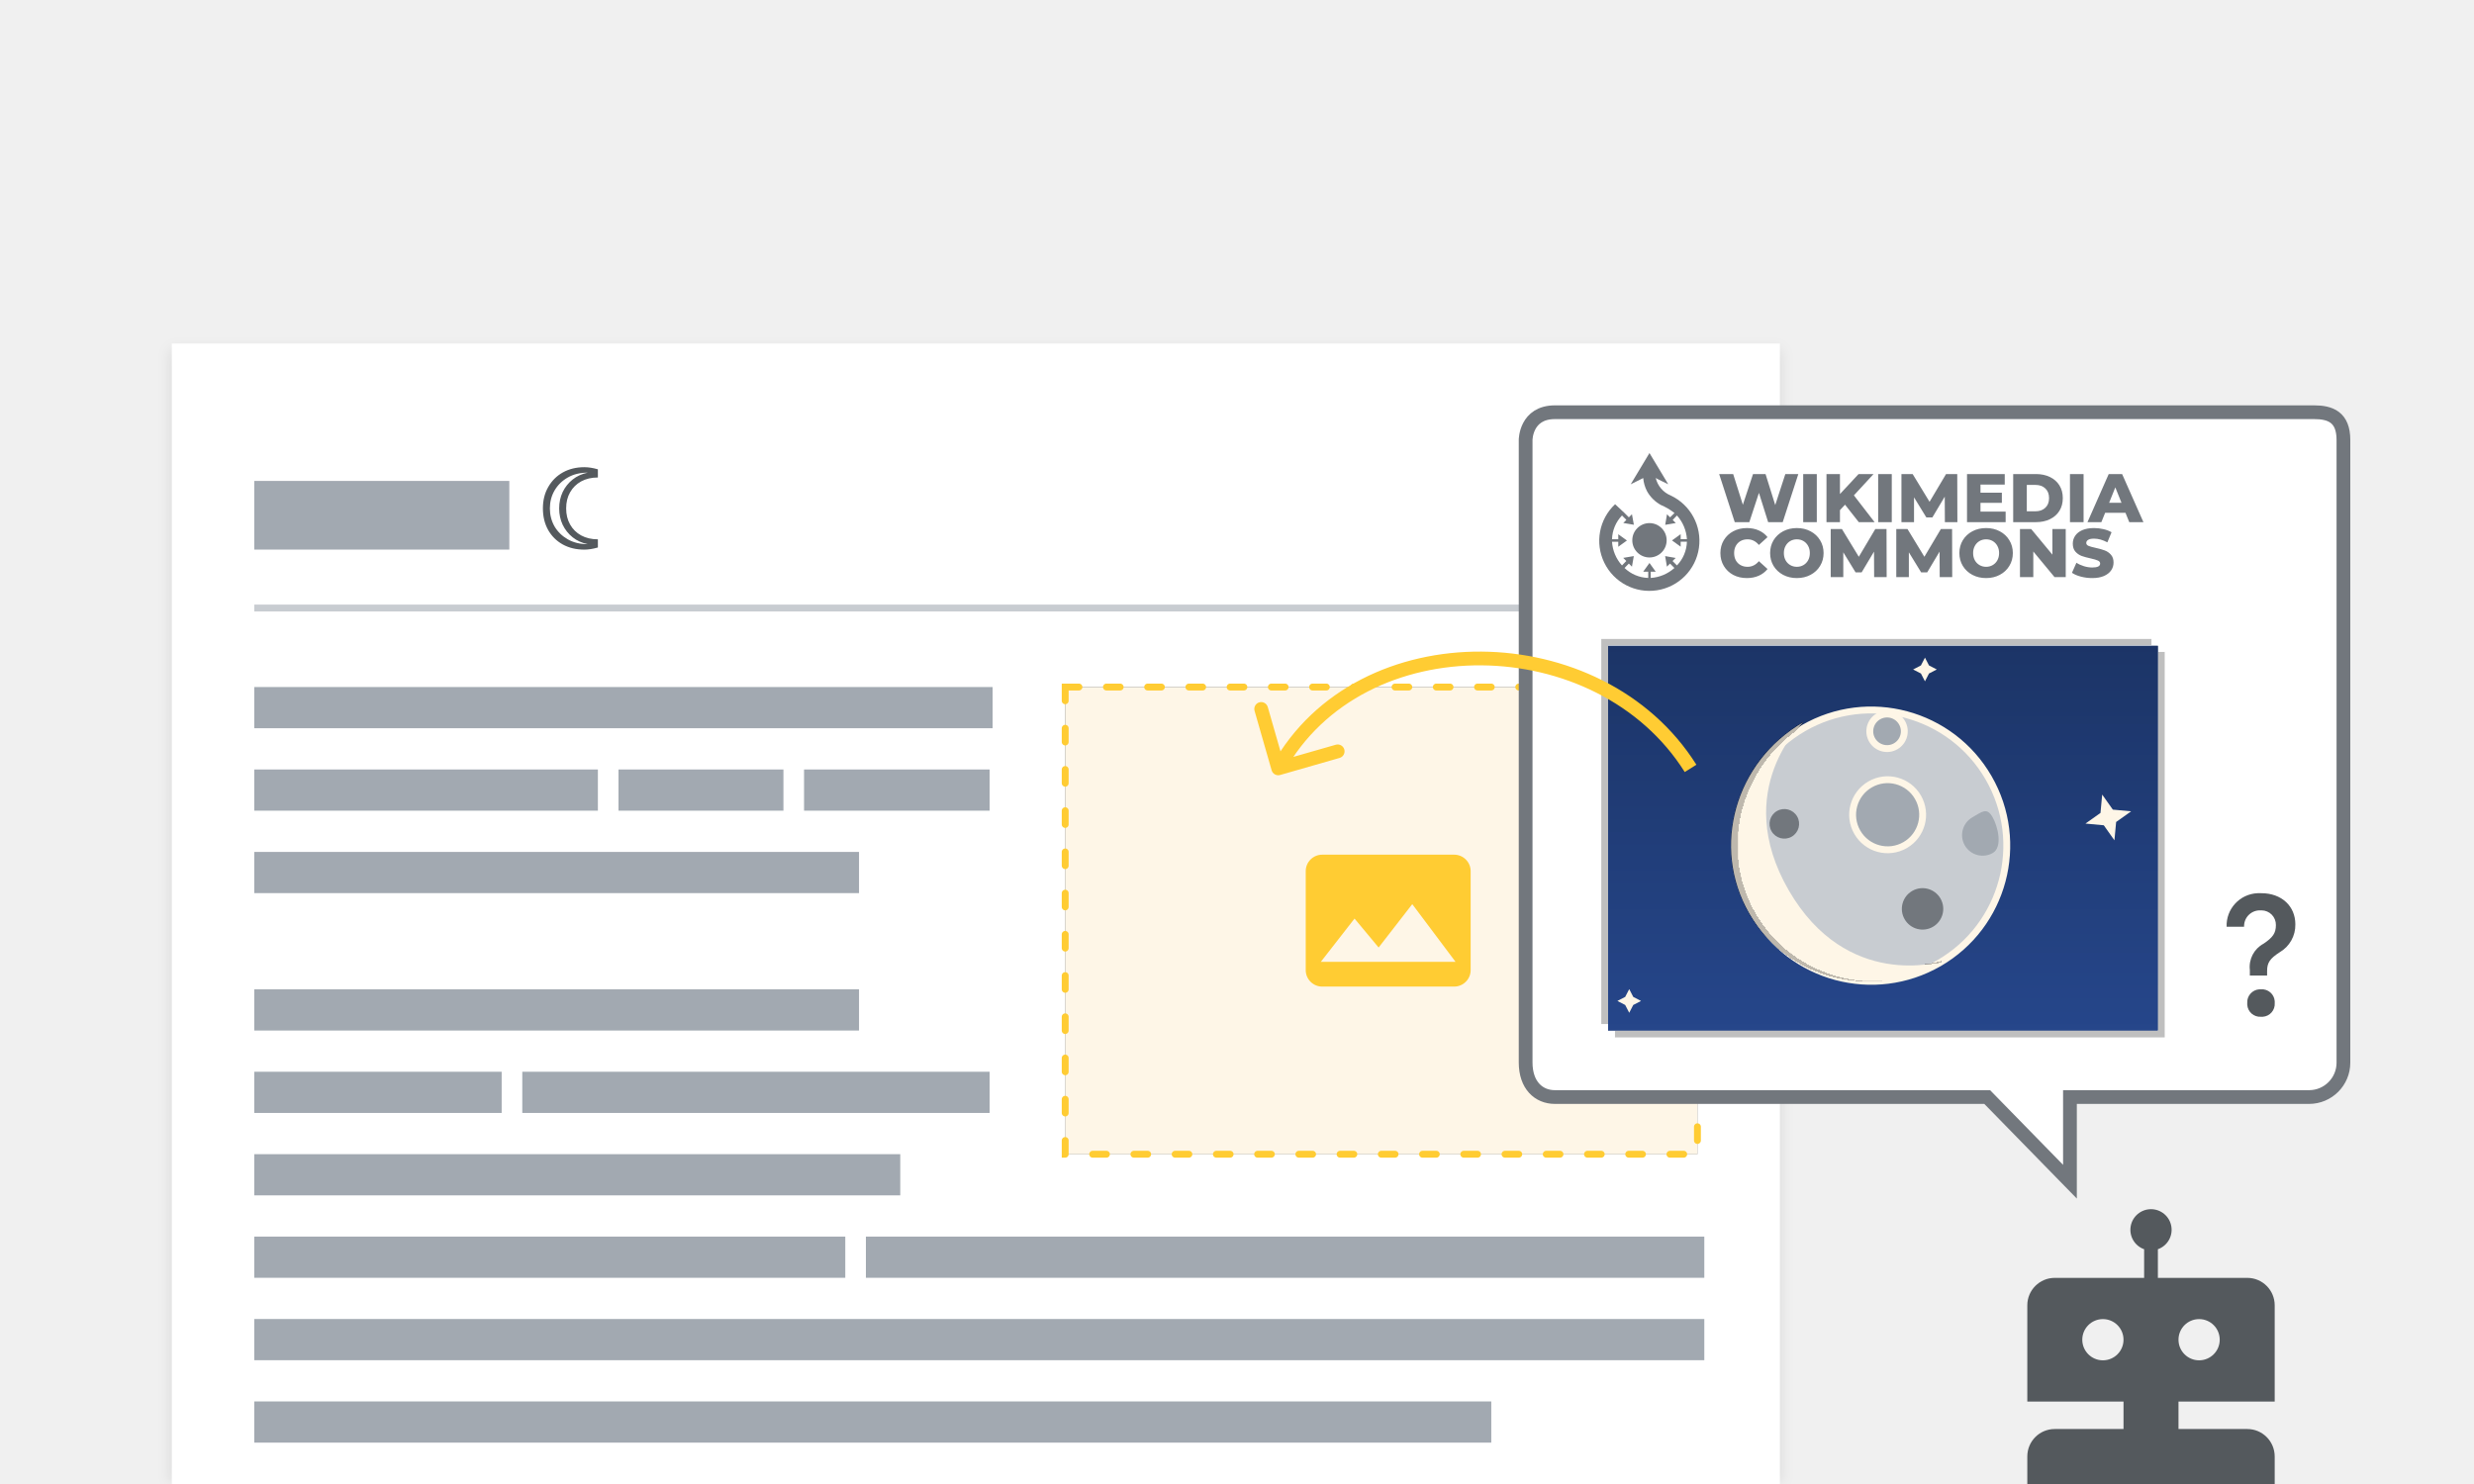
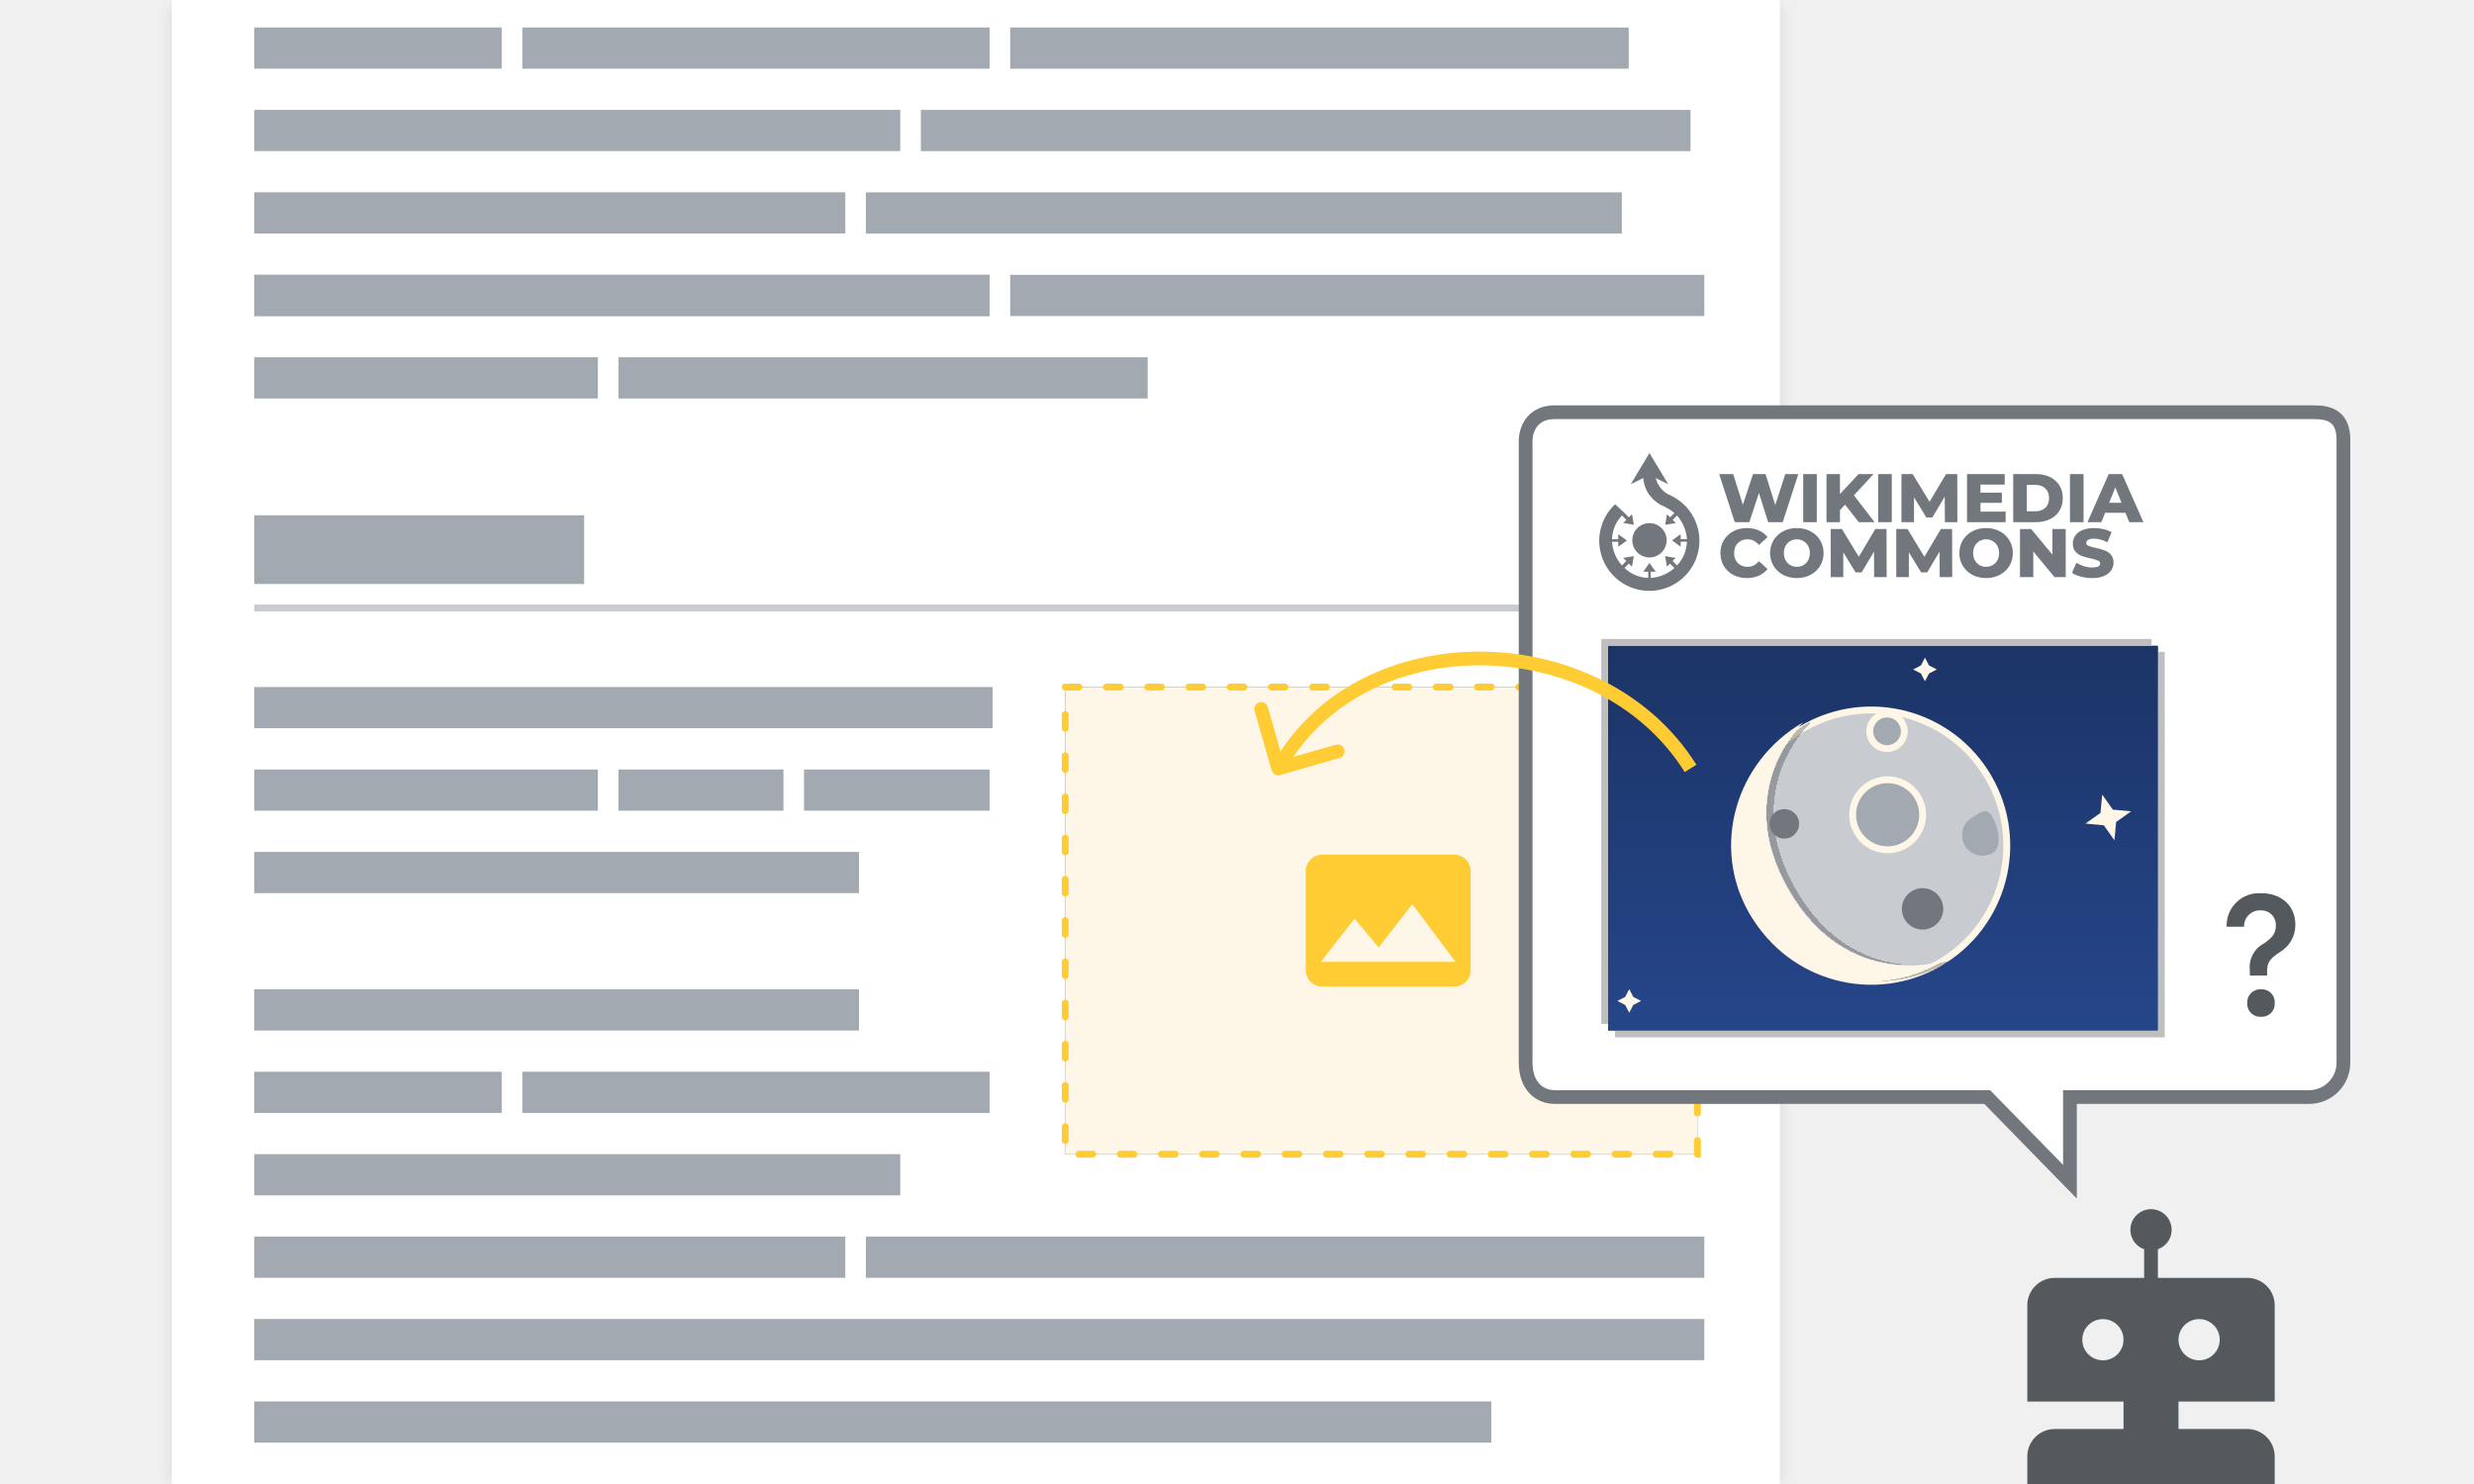
- <svg xmlns="http://www.w3.org/2000/svg" width="360" height="216" viewBox="0 0 360 216" fill="none">
-   <g clip-path="url(#clip0_4167_70950)">
-     <g filter="url(#filter0_d_4167_70950)">
-       <rect x="25" y="50" width="234" height="168" fill="white" />
+ <svg xmlns="http://www.w3.org/2000/svg" width="360" height="216" fill="none" viewBox="0 0 360 216">
+   <g clip-path="url(#a)">
+     <mask id="b" width="360" height="216" x="0" y="0" maskUnits="userSpaceOnUse" style="mask-type:luminance">
+       <path fill="#fff" d="M360 0H0v216h360V0Z" />
+     </mask>
+     <g mask="url(#b)">
+       <g filter="url(#c)">
+         <path fill="#fff" d="M259 0H25v218h234V0Z" />
+       </g>
+       <path fill="#A2A9B1" d="M131 167.993H37v5.996h94v-5.996Zm-8 11.996H37v5.996h86v-5.996Zm125 11.996H37v5.996h211v-5.996Zm-31 11.997H37v5.996h180v-5.996Zm31-23.993H126v5.996h122v-5.996Zm-104-23.993H76v5.996h68v-5.996Zm-71 0H37v5.996h36v-5.996ZM125 144H37v5.996h88V144Zm6-128.007H37v5.996h94v-5.996ZM246 16H134v6h112v-6ZM123 27.989H37v5.996h86V27.99ZM144 40H37v6h107v-6Z" />
+       <path fill="#A2A9B1" d="M144 40H37v6h107v-6Zm104 0H147v6h101v-6ZM85 75H37v10h48V75Zm2-23H37v6h50v-6Zm80 0H90v6h77v-6Zm69-24H126v6h110v-6ZM144 3.996H76v5.996h68V3.996ZM237 4h-90v6h90V4ZM73 3.996H37v5.996h36V3.996ZM125 124H37v5.996h88V124Zm19-12h-27v5.996h27V112Zm-30 0H90v5.996h24V112Zm-27 0H37v5.996h50V112Zm57.437-12H37v5.996h107.437V100Z" />
+       <path fill="#C8CCD1" d="M247 88H37v1h210v-1Z" />
+       <path fill="url(#d)" d="M247 100h-92v68h92v-68Z" />
+       <path fill="#FEF6E7" d="M247 100h-92v68h92v-68Z" />
+       <path stroke="#FC3" stroke-dasharray="2 4" stroke-linecap="round" d="M247 100h-92v68h92v-68Z" />
+       <path fill="#FC3" fill-rule="evenodd" d="M211.6 124.4h-19.2a2.4 2.4 0 0 0-2.4 2.4v14.4a2.4 2.4 0 0 0 2.4 2.4h19.2a2.4 2.4 0 0 0 2.4-2.4v-14.4a2.4 2.4 0 0 0-2.4-2.4ZM192.196 140l4.908-6.3 3.504 4.212 4.896-6.312 6.3 8.4h-19.608Z" clip-rule="evenodd" />
+       <path fill="#fff" stroke="#72777D" stroke-width="2" d="M222 154.638v-90.6S222 60 226.261 60h110.478c2.353 0 4.261.703 4.261 4.038v90.639a5 5 0 0 1-5 5h-34.794V172l-12.042-12.323h-62.903c-2.353 0-4.261-1.704-4.261-5.039Z" />
+       <path fill="#54595D" fill-rule="evenodd" d="M327.003 145.994a1.89 1.89 0 0 1 1.77-1.998h.23a1.868 1.868 0 0 1 2 1.728c.01.09.01.18 0 .27a1.868 1.868 0 0 1-1.73 1.998c-.089.01-.18.01-.27 0a1.88 1.88 0 0 1-2-1.748 1.045 1.045 0 0 1 0-.25Zm2.061-15.986c2.94 0 4.94 1.888 4.94 4.526a4.585 4.585 0 0 1-2.29 4.076c-1.42.92-1.82 1.529-1.82 2.708v.68h-2.51v-.81a3.835 3.835 0 0 1 2-3.837c1.34-.899 1.79-1.528 1.79-2.707a2.1 2.1 0 0 0-2.08-2.139h-.17a2.298 2.298 0 0 0-2.38 2.219v.169h-2.54a4.706 4.706 0 0 1 4.51-4.885c.183-.011.366-.011.55 0ZM312 185.998h-13.01a3.994 3.994 0 0 0-3.99 3.994v14.006h14v4h-10.01a3.985 3.985 0 0 0-3.99 4v4h36v-4c0-2.21-1.786-4-3.99-4H317v-4h14v-14.006a3.992 3.992 0 0 0-3.99-3.994H314v-4.17a2.999 2.999 0 0 0-1-5.828 3 3 0 0 0-1 5.828v4.17Zm8 12a3 3 0 1 1 0-6 3 3 0 0 1 0 6Zm-14 0a3 3 0 1 1 0-6 3 3 0 0 1 0 6Z" clip-rule="evenodd" />
+       <g filter="url(#e)">
+         <path fill="url(#f)" d="M234 94h80v56h-80V94Z" />
+         <path fill="#2A4B8D" d="M234 94h80v56h-80V94Z" style="mix-blend-mode:overlay" />
+         <path fill="#FEF6E7" d="m310.113 118.09-2.187 1.55-.248 2.67-1.548-2.188-2.668-.248 2.187-1.551.247-2.67 1.549 2.189 2.668.248Zm-30.006-22.37.587 1.135 1.134.588-1.134.587-.587 1.136-.587-1.136-1.134-.587 1.134-.588.587-1.136Zm-43.033 48.246.587 1.136 1.134.587-1.134.587-.587 1.136-.587-1.136-1.134-.587 1.134-.587.587-1.136Z" />
+         <path fill="#C8CCD1" stroke="#FEF6E7" d="M289.368 113.215c5.448 9.445 2.215 21.521-7.219 26.974-9.435 5.452-21.499 2.217-26.946-7.228-5.447-9.445-2.215-21.521 7.22-26.973 9.434-5.453 21.498-2.217 26.945 7.227Z" />
+         <g filter="url(#g)">
+           <path fill="#FEF6E7" d="M260.274 129.563c8.451 14.654 22.165 10.391 22.165 10.391-9.875 5.707-22.373 2.543-27.916-7.067-5.542-9.61-2.031-22.027 7.844-27.734 0 0-10.544 9.757-2.093 24.41Z" />
+         </g>
+         <path fill="#72777D" d="M281.263 134.9a3.018 3.018 0 0 0 1.103-4.119 3.012 3.012 0 0 0-4.115-1.104 3.017 3.017 0 0 0-1.103 4.119 3.01 3.01 0 0 0 4.115 1.104Z" />
+         <path fill="#A2A9B1" d="M289.933 118.914c.824 1.43 1.482 4.407.053 5.232a2.984 2.984 0 0 1-4.079-1.094 2.992 2.992 0 0 1 1.093-4.084c1.428-.825 2.108-1.484 2.933-.054Z" />
+         <path fill="#72777D" d="M260.721 121.778a2.156 2.156 0 0 0 .788-2.943 2.151 2.151 0 1 0-3.727 2.154 2.151 2.151 0 0 0 2.939.789Z" />
+         <path fill="#A2A9B1" stroke="#FEF6E7" d="M279.088 116.039a5.102 5.102 0 0 1-1.865 6.966 5.091 5.091 0 0 1-6.959-1.867 5.102 5.102 0 0 1 1.865-6.966 5.091 5.091 0 0 1 6.959 1.867Zm-2.321-10.853a2.516 2.516 0 0 1-.919 3.435 2.51 2.51 0 0 1-3.432-.92 2.517 2.517 0 0 1 .919-3.436 2.51 2.51 0 0 1 3.432.921Z" />
+       </g>
+       <path fill="#FC3" d="M185.039 112.117a1 1 0 0 0 1.237.685l8.651-2.482a.999.999 0 1 0-.552-1.922l-7.69 2.206-2.206-7.69a.999.999 0 1 0-1.922.552l2.482 8.651Zm1.836.209c5.784-10.439 17.098-15.563 28.668-15.484 11.574.079 23.224 5.366 29.61 15.531l1.694-1.064c-6.814-10.845-19.164-16.385-31.29-16.467-12.13-.083-24.216 5.297-30.432 16.514l1.75.97Z" />
+       <path fill="#72777D" fill-rule="evenodd" d="M240.93 69.57a3.677 3.677 0 0 0 2.18 2.55 7.29 7.29 0 1 1-8.09 1.27l1.36 1.27.64.64.45-.45.28 1.53-1.54-.26.45-.45-.64-.64a5.212 5.212 0 0 0-1.45 3.46h.91v-.73l1.26.91-1.26.91v-.73h-.91a5.684 5.684 0 0 0 1.45 3.45l.63-.65-.45-.45 1.54-.26-.27 1.54-.45-.45-.63.64a5.21 5.21 0 0 0 3.45 1.45v-.91h-.73l.91-1.27.91 1.27h-.73v.91a5.692 5.692 0 0 0 3.45-1.45l-.64-.64-.45.45-.26-1.54 1.53.27-.45.45.64.64a5.211 5.211 0 0 0 1.45-3.46h-.91v.73l-1.26-.91 1.26-.91v.73h.91a5.696 5.696 0 0 0-1.45-3.45l-.62.65.45.45-1.54.26.26-1.54.45.45.64-.63a8.875 8.875 0 0 0-2-1.18 5.128 5.128 0 0 1-2-2 5.09 5.09 0 0 1-.55-1.91l-1.82.91 2.73-4.55 2.73 4.54s-1.73-.82-1.82-.91Zm-.91 11.57a2.5 2.5 0 1 0 0-5 2.5 2.5 0 0 0 0 5Z" clip-rule="evenodd" />
+       <path fill="#72777D" d="m261.68 69-2.27 7h-2.12l-1.34-4.26-1.4 4.26h-2.12l-2.27-7h2.04l1.41 4.47 1.48-4.47h1.82l1.41 4.51 1.47-4.51h1.89Zm.709 0h1.98v7h-1.98v-7Zm6.089 4.46-.74.79V76h-1.96v-7h1.96v2.91l2.71-2.91h2.18l-2.86 3.1 3.01 3.9h-2.3l-2-2.54Zm4.82-4.46h1.98v7h-1.98v-7Zm9.708 7-.02-3.71-1.8 3.02h-.88l-1.79-2.92V76h-1.83v-7h1.63l2.46 4.04 2.4-4.04h1.63l.02 7h-1.82Zm8.841-1.53V76h-5.62v-7h5.49v1.53h-3.53v1.18h3.11v1.48h-3.11v1.28h3.66Zm1.099-5.47h3.31c.767 0 1.447.143 2.04.43a3.243 3.243 0 0 1 1.38 1.22c.327.527.49 1.143.49 1.85 0 .707-.163 1.323-.49 1.85a3.243 3.243 0 0 1-1.38 1.22c-.593.287-1.273.43-2.04.43h-3.31v-7Zm3.23 5.42c.6 0 1.08-.17 1.44-.51.367-.34.55-.81.55-1.41 0-.6-.183-1.07-.55-1.41-.36-.34-.84-.51-1.44-.51h-1.25v3.84h1.25Zm5.032-5.42h1.98v7h-1.98v-7Zm8.078 5.64h-2.96l-.55 1.36h-2.02l3.09-7h1.95l3.1 7h-2.06l-.55-1.36Zm-.58-1.46-.9-2.24-.9 2.24h1.8ZM254.19 84.14c-.733 0-1.393-.153-1.98-.46a3.52 3.52 0 0 1-1.37-1.3c-.333-.553-.5-1.18-.5-1.88s.167-1.327.5-1.88c.333-.553.79-.983 1.37-1.29.587-.313 1.247-.47 1.98-.47.64 0 1.217.113 1.73.34.513.227.94.553 1.28.98l-1.26 1.14c-.453-.547-1.003-.82-1.65-.82-.38 0-.72.083-1.02.25a1.774 1.774 0 0 0-.69.71c-.16.3-.24.647-.24 1.04s.08.743.24 1.05c.167.3.397.533.69.7.3.167.64.25 1.02.25.647 0 1.197-.273 1.65-.82l1.26 1.14c-.34.427-.767.753-1.28.98-.513.227-1.09.34-1.73.34Zm7.276 0c-.74 0-1.406-.157-2-.47a3.581 3.581 0 0 1-1.39-1.3 3.556 3.556 0 0 1-.5-1.87c0-.693.167-1.317.5-1.87.34-.553.804-.987 1.39-1.3.594-.313 1.26-.47 2-.47s1.404.157 1.99.47a3.48 3.48 0 0 1 1.39 1.3 3.5 3.5 0 0 1 .51 1.87 3.5 3.5 0 0 1-.51 1.87 3.48 3.48 0 0 1-1.39 1.3c-.586.313-1.25.47-1.99.47Zm0-1.64c.354 0 .674-.083.96-.25a1.8 1.8 0 0 0 .68-.7 2.16 2.16 0 0 0 .25-1.05c0-.393-.083-.74-.25-1.04a1.783 1.783 0 0 0-.68-.71 1.871 1.871 0 0 0-.96-.25c-.353 0-.673.083-.96.25a1.797 1.797 0 0 0-.68.71c-.166.3-.25.647-.25 1.04s.084.743.25 1.05c.167.3.394.533.68.7.287.167.607.25.96.25Zm11.247 1.5-.02-3.71-1.8 3.02h-.88l-1.79-2.92V84h-1.83v-7h1.63l2.46 4.04 2.4-4.04h1.63l.02 7h-1.82Zm9.541 0-.02-3.71-1.8 3.02h-.88l-1.79-2.92V84h-1.83v-7h1.63l2.46 4.04 2.4-4.04h1.63l.02 7h-1.82Zm6.751.14c-.74 0-1.406-.157-2-.47a3.581 3.581 0 0 1-1.39-1.3 3.556 3.556 0 0 1-.5-1.87c0-.693.167-1.317.5-1.87.34-.553.804-.987 1.39-1.3.594-.313 1.26-.47 2-.47s1.404.157 1.99.47a3.48 3.48 0 0 1 1.39 1.3 3.5 3.5 0 0 1 .51 1.87 3.5 3.5 0 0 1-.51 1.87 3.48 3.48 0 0 1-1.39 1.3c-.586.313-1.25.47-1.99.47Zm0-1.64c.354 0 .674-.083.96-.25a1.8 1.8 0 0 0 .68-.7 2.16 2.16 0 0 0 .25-1.05c0-.393-.083-.74-.25-1.04a1.783 1.783 0 0 0-.68-.71 1.871 1.871 0 0 0-.96-.25c-.353 0-.673.083-.96.25a1.797 1.797 0 0 0-.68.71c-.166.3-.25.647-.25 1.04s.084.743.25 1.05c.167.3.394.533.68.7.287.167.607.25.96.25Zm11.587-5.5v7h-1.63l-3.09-3.73V84h-1.94v-7h1.63l3.09 3.73V77h1.94Zm3.857 7.14c-.567 0-1.117-.07-1.65-.21-.533-.14-.967-.327-1.3-.56l.65-1.46c.313.207.677.373 1.09.5.413.127.82.19 1.22.19.76 0 1.14-.19 1.14-.57 0-.2-.11-.347-.33-.44-.213-.1-.56-.203-1.04-.31a10.553 10.553 0 0 1-1.32-.36 2.265 2.265 0 0 1-.91-.63c-.253-.287-.38-.673-.38-1.16 0-.427.117-.81.35-1.15.233-.347.58-.62 1.04-.82.467-.2 1.037-.3 1.71-.3.46 0 .913.053 1.36.16.447.1.84.25 1.18.45l-.61 1.47c-.667-.36-1.313-.54-1.94-.54-.393 0-.68.06-.86.18-.18.113-.27.263-.27.45s.107.327.32.42c.213.093.557.19 1.03.29a8.95 8.95 0 0 1 1.32.37c.353.127.657.333.91.62.26.28.39.663.39 1.15 0 .42-.117.8-.35 1.14-.233.34-.583.613-1.05.82-.467.2-1.033.3-1.7.3Z" />
    </g>
-     <rect x="37" y="167.993" width="94" height="5.996" fill="#A2A9B1" />
-     <rect x="37" y="179.989" width="86" height="5.996" fill="#A2A9B1" />
-     <rect x="37" y="191.985" width="211" height="5.996" fill="#A2A9B1" />
-     <rect x="37" y="203.982" width="180" height="5.996" fill="#A2A9B1" />
-     <rect x="126" y="179.989" width="122" height="5.996" fill="#A2A9B1" />
-     <rect x="76" y="155.996" width="68" height="5.996" fill="#A2A9B1" />
-     <rect x="37" y="155.996" width="36" height="5.996" fill="#A2A9B1" />
-     <rect x="37" y="144" width="88" height="5.996" fill="#A2A9B1" />
-     <rect x="37" y="124" width="88" height="5.996" fill="#A2A9B1" />
-     <rect x="117" y="112" width="27" height="5.996" fill="#A2A9B1" />
-     <rect x="90" y="112" width="24" height="5.996" fill="#A2A9B1" />
-     <rect x="37" y="112" width="50" height="5.996" fill="#A2A9B1" />
-     <rect x="37" y="100" width="107.437" height="5.996" fill="#A2A9B1" />
-     <rect x="37" y="88" width="210" height="1" fill="#C8CCD1" />
-     <path d="M85.021 80C83.837 80 82.789 79.747 81.875 79.241C80.973 78.736 80.269 78.034 79.761 77.138C79.254 76.23 79 75.184 79 74C79 72.816 79.259 71.776 79.778 70.879C80.297 69.971 81.007 69.264 81.909 68.759C82.822 68.253 83.86 68 85.021 68C85.63 68 86.29 68.103 87 68.31V69.5C86.075 69.5 85.264 69.69 84.564 70.069C83.877 70.448 83.341 70.977 82.958 71.655C82.574 72.322 82.383 73.103 82.383 74C82.383 74.885 82.574 75.667 82.958 76.345C83.341 77.023 83.877 77.552 84.564 77.931C85.264 78.31 86.075 78.5 87 78.5V79.69C86.278 79.897 85.619 80 85.021 80ZM85.528 79.207C84.683 79.034 83.95 78.701 83.33 78.207C82.71 77.713 82.225 77.103 81.875 76.379C81.537 75.655 81.368 74.862 81.368 74C81.368 73.138 81.537 72.345 81.875 71.621C82.225 70.897 82.71 70.287 83.33 69.793C83.95 69.299 84.683 68.966 85.528 68.793C84.412 68.793 83.443 69.029 82.62 69.5C81.796 69.971 81.154 70.603 80.691 71.397C80.24 72.178 80.015 73.046 80.015 74C80.015 74.954 80.24 75.828 80.691 76.621C81.154 77.402 81.796 78.029 82.62 78.5C83.443 78.971 84.412 79.207 85.528 79.207Z" fill="#54595D" />
-     <rect x="37" y="70" width="37.114" height="9.994" fill="#A2A9B1" />
-     <rect x="155" y="100" width="92" height="68" fill="url(#paint0_linear_4167_70950)" />
-     <rect x="155" y="100" width="92" height="68" fill="#FEF6E7" />
-     <rect x="155" y="100" width="92" height="68" stroke="#FFCC33" stroke-linecap="round" stroke-dasharray="2 4" />
-     <path fill-rule="evenodd" clip-rule="evenodd" d="M211.6 124.4H192.4C191.075 124.4 190 125.474 190 126.8V141.2C190 142.525 191.075 143.6 192.4 143.6H211.6C212.925 143.6 214 142.525 214 141.2V126.8C214 125.474 212.925 124.4 211.6 124.4ZM192.196 140L197.104 133.7L200.608 137.912L205.504 131.6L211.804 140H192.196Z" fill="#FFCC33" />
-     <path d="M222 154.638L222 64.038C222 64.038 222 60 226.261 60L336.739 60C339.092 60 341 60.703 341 64.038L341 154.677C341 157.438 338.761 159.677 336 159.677L301.206 159.677L301.206 172L289.164 159.677L226.261 159.677C223.908 159.677 222 157.973 222 154.638Z" fill="white" stroke="#72777D" stroke-width="2" />
-     <path fill-rule="evenodd" clip-rule="evenodd" d="M327.003 145.994C326.941 144.954 327.733 144.06 328.773 143.996L329.003 143.996C330.033 143.921 330.929 144.695 331.003 145.724C331.013 145.814 331.013 145.904 331.003 145.994C331.078 147.023 330.303 147.918 329.273 147.992C329.184 148.002 329.093 148.002 329.003 147.992C327.968 148.061 327.073 147.278 327.003 146.244C326.993 146.161 326.993 146.077 327.003 145.994ZM329.064 130.008C332.004 130.008 334.004 131.896 334.004 134.534C334.043 136.209 333.165 137.771 331.714 138.61C330.294 139.53 329.894 140.139 329.894 141.318L329.894 141.998L327.384 141.998L327.384 141.188C327.196 139.62 327.99 138.097 329.384 137.351C330.724 136.452 331.174 135.823 331.174 134.644C331.184 134.084 330.971 133.543 330.58 133.141C330.189 132.74 329.654 132.511 329.094 132.505L328.924 132.505C328.314 132.484 327.72 132.706 327.273 133.122C326.827 133.538 326.565 134.114 326.544 134.724L326.544 134.893L324.004 134.893C323.902 132.301 325.919 130.116 328.514 130.008C328.697 129.997 328.88 129.997 329.064 130.008Z" fill="#54595D" />
-     <path fill-rule="evenodd" clip-rule="evenodd" d="M312 185.998L298.99 185.998C296.786 185.998 295 187.79 295 189.992L295 203.998L309 203.998L309 207.998L298.99 207.998C296.786 207.998 295 209.774 295 211.998L295 215.998L331 215.998L331 211.998C331 209.788 329.214 207.998 327.01 207.998L317 207.998L317 203.998L331 203.998L331 189.992C331 187.786 329.214 185.998 327.01 185.998L314 185.998L314 181.828C315.378 181.341 316.204 179.933 315.957 178.493C315.71 177.053 314.461 176 313 176C311.539 176 310.29 177.053 310.043 178.493C309.796 179.933 310.622 181.341 312 181.828L312 185.998ZM320 197.998C318.343 197.998 317 196.655 317 194.998C317 193.342 318.343 191.998 320 191.998C321.657 191.998 323 193.342 323 194.998C323 196.655 321.657 197.998 320 197.998ZM306 197.998C304.343 197.998 303 196.655 303 194.998C303 193.342 304.343 191.998 306 191.998C307.657 191.998 309 193.342 309 194.998C309 196.655 307.657 197.998 306 197.998Z" fill="#54595D" />
-     <g filter="url(#filter1_dd_4167_70950)">
-       <path d="M234 94L314 94V150L234 150V94Z" fill="url(#paint1_linear_4167_70950)" />
-       <path d="M234 94L314 94V150L234 150V94Z" fill="#2A4B8D" style="mix-blend-mode:overlay" />
-       <path d="M310.113 118.09L307.926 119.64L307.678 122.31L306.13 120.122L303.462 119.874L305.649 118.323L305.896 115.653L307.445 117.842L310.113 118.09Z" fill="#FEF6E7" />
-       <path d="M280.107 95.719L280.694 96.855L281.828 97.443L280.694 98.03L280.107 99.166L279.52 98.03L278.386 97.443L279.52 96.855L280.107 95.719Z" fill="#FEF6E7" />
-       <path d="M237.074 143.966L237.661 145.102L238.795 145.689L237.661 146.276L237.074 147.412L236.487 146.276L235.353 145.689L236.487 145.102L237.074 143.966Z" fill="#FEF6E7" />
-       <path d="M289.368 113.215C294.816 122.66 291.583 134.736 282.149 140.189C272.714 145.641 260.65 142.406 255.203 132.961C249.756 123.516 252.988 111.44 262.423 105.988C271.857 100.535 283.921 103.771 289.368 113.215Z" fill="#C8CCD1" stroke="#FEF6E7" />
-       <g filter="url(#filter2_i_4167_70950)">
-         <path d="M260.274 129.563C268.725 144.217 282.439 139.954 282.439 139.954C272.564 145.661 260.066 142.497 254.523 132.887C248.981 123.277 252.492 110.86 262.367 105.153C262.367 105.153 251.823 114.91 260.274 129.563Z" fill="#FEF6E7" />
-       </g>
-       <ellipse cx="3.013" cy="3.015" rx="3.013" ry="3.015" transform="matrix(0.865803 -0.500384 0.499616 0.866247 275.642 131.185)" fill="#72777D" />
-       <path d="M289.933 118.914C290.757 120.344 291.415 123.321 289.986 124.146C288.558 124.972 286.732 124.482 285.907 123.052C285.082 121.622 285.572 119.794 287 118.968C288.428 118.143 289.108 117.484 289.933 118.914Z" fill="#A2A9B1" />
-       <ellipse cx="2.152" cy="2.153" rx="2.152" ry="2.153" transform="matrix(0.865803 -0.500384 0.499616 0.866247 256.706 119.124)" fill="#72777D" />
-       <path d="M279.088 116.039C280.495 118.478 279.66 121.597 277.223 123.005C274.787 124.413 271.671 123.578 270.264 121.138C268.857 118.699 269.692 115.58 272.129 114.172C274.565 112.764 277.681 113.599 279.088 116.039Z" fill="#A2A9B1" stroke="#FEF6E7" />
-       <path d="M276.767 105.186C277.461 106.389 277.049 107.927 275.848 108.621C274.646 109.316 273.11 108.904 272.416 107.701C271.722 106.497 272.134 104.959 273.335 104.265C274.537 103.57 276.073 103.982 276.767 105.186Z" fill="#A2A9B1" stroke="#FEF6E7" />
-     </g>
-     <path d="M185.039 112.117C185.191 112.647 185.745 112.954 186.276 112.802L194.927 110.32C195.458 110.168 195.765 109.614 195.612 109.083C195.46 108.552 194.906 108.245 194.375 108.398L186.685 110.604L184.479 102.914C184.327 102.383 183.773 102.076 183.242 102.229C182.711 102.381 182.405 102.935 182.557 103.466L185.039 112.117ZM186.875 112.326C192.659 101.887 203.973 96.763 215.543 96.842C227.117 96.921 238.767 102.208 245.153 112.373L246.847 111.309C240.033 100.464 227.683 94.924 215.557 94.842C203.427 94.759 191.341 100.139 185.125 111.356L186.875 112.326Z" fill="#FFCC33" />
-     <path fill-rule="evenodd" clip-rule="evenodd" d="M240.93 69.57C241.204 70.721 242.015 71.67 243.11 72.12C246.005 73.485 247.671 76.58 247.216 79.749C246.762 82.917 244.293 85.419 241.131 85.915C237.968 86.412 234.852 84.787 233.448 81.91C232.045 79.033 232.682 75.577 235.02 73.39L236.38 74.66L237.02 75.3L237.47 74.85L237.75 76.38L236.21 76.12L236.66 75.67L236.02 75.03C235.124 75.963 234.607 77.197 234.57 78.49H235.48V77.76L236.74 78.67L235.48 79.58V78.85L234.57 78.85C234.65 80.13 235.161 81.346 236.02 82.3L236.65 81.65L236.2 81.2L237.74 80.94L237.47 82.48L237.02 82.03L236.39 82.67C237.321 83.564 238.55 84.081 239.84 84.12V83.21H239.11L240.02 81.94L240.93 83.21H240.2V84.12C241.48 84.039 242.696 83.528 243.65 82.67L243.01 82.03L242.56 82.48L242.3 80.94L243.83 81.21L243.38 81.66L244.02 82.3C244.916 81.367 245.433 80.133 245.47 78.84H244.56V79.57L243.3 78.66L244.56 77.75V78.48L245.47 78.48C245.389 77.199 244.878 75.984 244.02 75.03L243.4 75.68L243.85 76.13L242.31 76.39L242.57 74.85L243.02 75.3L243.66 74.67C243.048 74.191 242.375 73.794 241.66 73.49C240.819 73.024 240.126 72.331 239.66 71.49C239.353 70.896 239.166 70.247 239.11 69.58L237.29 70.49L240.02 65.94L242.75 70.48C242.75 70.48 241.02 69.66 240.93 69.57ZM240.02 81.14C241.401 81.14 242.52 80.021 242.52 78.64C242.52 77.259 241.401 76.14 240.02 76.14C238.639 76.14 237.52 77.259 237.52 78.64C237.52 80.021 238.639 81.14 240.02 81.14Z" fill="#72777D" />
-     <path d="M261.68 69L259.41 76H257.29L255.95 71.74L254.55 76H252.43L250.16 69H252.2L253.61 73.47L255.09 69H256.91L258.32 73.51L259.79 69H261.68ZM262.389 69H264.369V76H262.389V69ZM268.478 73.46L267.738 74.25V76H265.778V69H267.738V71.91L270.448 69H272.628L269.768 72.1L272.778 76H270.478L268.478 73.46ZM273.298 69H275.278V76H273.298V69ZM283.006 76L282.986 72.29L281.186 75.31H280.306L278.516 72.39V76H276.686V69H278.316L280.776 73.04L283.176 69H284.806L284.826 76H283.006ZM291.847 74.47V76H286.227V69H291.717V70.53H288.187V71.71H291.297V73.19H288.187V74.47H291.847ZM292.946 69H296.256C297.023 69 297.703 69.143 298.296 69.43C298.889 69.717 299.349 70.123 299.676 70.65C300.003 71.177 300.166 71.793 300.166 72.5C300.166 73.207 300.003 73.823 299.676 74.35C299.349 74.877 298.889 75.283 298.296 75.57C297.703 75.857 297.023 76 296.256 76H292.946V69ZM296.176 74.42C296.776 74.42 297.256 74.25 297.616 73.91C297.983 73.57 298.166 73.1 298.166 72.5C298.166 71.9 297.983 71.43 297.616 71.09C297.256 70.75 296.776 70.58 296.176 70.58H294.926V74.42H296.176ZM301.208 69H303.188V76H301.208V69ZM309.286 74.64H306.326L305.776 76H303.756L306.846 69H308.796L311.896 76H309.836L309.286 74.64ZM308.706 73.18L307.806 70.94L306.906 73.18H308.706ZM254.19 84.14C253.457 84.14 252.797 83.987 252.21 83.68C251.63 83.367 251.173 82.933 250.84 82.38C250.507 81.827 250.34 81.2 250.34 80.5C250.34 79.8 250.507 79.173 250.84 78.62C251.173 78.067 251.63 77.637 252.21 77.33C252.797 77.017 253.457 76.86 254.19 76.86C254.83 76.86 255.407 76.973 255.92 77.2C256.433 77.427 256.86 77.753 257.2 78.18L255.94 79.32C255.487 78.773 254.937 78.5 254.29 78.5C253.91 78.5 253.57 78.583 253.27 78.75C252.977 78.917 252.747 79.153 252.58 79.46C252.42 79.76 252.34 80.107 252.34 80.5C252.34 80.893 252.42 81.243 252.58 81.55C252.747 81.85 252.977 82.083 253.27 82.25C253.57 82.417 253.91 82.5 254.29 82.5C254.937 82.5 255.487 82.227 255.94 81.68L257.2 82.82C256.86 83.247 256.433 83.573 255.92 83.8C255.407 84.027 254.83 84.14 254.19 84.14ZM261.466 84.14C260.726 84.14 260.06 83.983 259.466 83.67C258.88 83.357 258.416 82.923 258.076 82.37C257.743 81.817 257.576 81.193 257.576 80.5C257.576 79.807 257.743 79.183 258.076 78.63C258.416 78.077 258.88 77.643 259.466 77.33C260.06 77.017 260.726 76.86 261.466 76.86C262.206 76.86 262.87 77.017 263.456 77.33C264.05 77.643 264.513 78.077 264.846 78.63C265.186 79.183 265.356 79.807 265.356 80.5C265.356 81.193 265.186 81.817 264.846 82.37C264.513 82.923 264.05 83.357 263.456 83.67C262.87 83.983 262.206 84.14 261.466 84.14ZM261.466 82.5C261.82 82.5 262.14 82.417 262.426 82.25C262.713 82.083 262.94 81.85 263.106 81.55C263.273 81.243 263.356 80.893 263.356 80.5C263.356 80.107 263.273 79.76 263.106 79.46C262.94 79.153 262.713 78.917 262.426 78.75C262.14 78.583 261.82 78.5 261.466 78.5C261.113 78.5 260.793 78.583 260.506 78.75C260.22 78.917 259.993 79.153 259.826 79.46C259.66 79.76 259.576 80.107 259.576 80.5C259.576 80.893 259.66 81.243 259.826 81.55C259.993 81.85 260.22 82.083 260.506 82.25C260.793 82.417 261.113 82.5 261.466 82.5ZM272.713 84L272.693 80.29L270.893 83.31H270.013L268.223 80.39V84H266.393V77H268.023L270.483 81.04L272.883 77H274.513L274.533 84H272.713ZM282.254 84L282.234 80.29L280.434 83.31H279.554L277.764 80.39V84H275.934V77H277.564L280.024 81.04L282.424 77H284.054L284.074 84H282.254ZM289.005 84.14C288.265 84.14 287.599 83.983 287.005 83.67C286.419 83.357 285.955 82.923 285.615 82.37C285.282 81.817 285.115 81.193 285.115 80.5C285.115 79.807 285.282 79.183 285.615 78.63C285.955 78.077 286.419 77.643 287.005 77.33C287.599 77.017 288.265 76.86 289.005 76.86C289.745 76.86 290.409 77.017 290.995 77.33C291.589 77.643 292.052 78.077 292.385 78.63C292.725 79.183 292.895 79.807 292.895 80.5C292.895 81.193 292.725 81.817 292.385 82.37C292.052 82.923 291.589 83.357 290.995 83.67C290.409 83.983 289.745 84.14 289.005 84.14ZM289.005 82.5C289.359 82.5 289.679 82.417 289.965 82.25C290.252 82.083 290.479 81.85 290.645 81.55C290.812 81.243 290.895 80.893 290.895 80.5C290.895 80.107 290.812 79.76 290.645 79.46C290.479 79.153 290.252 78.917 289.965 78.75C289.679 78.583 289.359 78.5 289.005 78.5C288.652 78.5 288.332 78.583 288.045 78.75C287.759 78.917 287.532 79.153 287.365 79.46C287.199 79.76 287.115 80.107 287.115 80.5C287.115 80.893 287.199 81.243 287.365 81.55C287.532 81.85 287.759 82.083 288.045 82.25C288.332 82.417 288.652 82.5 289.005 82.5ZM300.592 77V84H298.962L295.872 80.27V84H293.932V77H295.562L298.652 80.73V77H300.592ZM304.449 84.14C303.882 84.14 303.332 84.07 302.799 83.93C302.266 83.79 301.832 83.603 301.499 83.37L302.149 81.91C302.462 82.117 302.826 82.283 303.239 82.41C303.652 82.537 304.059 82.6 304.459 82.6C305.219 82.6 305.599 82.41 305.599 82.03C305.599 81.83 305.489 81.683 305.269 81.59C305.056 81.49 304.709 81.387 304.229 81.28C303.702 81.167 303.262 81.047 302.909 80.92C302.556 80.787 302.252 80.577 301.999 80.29C301.746 80.003 301.619 79.617 301.619 79.13C301.619 78.703 301.736 78.32 301.969 77.98C302.202 77.633 302.549 77.36 303.009 77.16C303.476 76.96 304.046 76.86 304.719 76.86C305.179 76.86 305.632 76.913 306.079 77.02C306.526 77.12 306.919 77.27 307.259 77.47L306.649 78.94C305.982 78.58 305.336 78.4 304.709 78.4C304.316 78.4 304.029 78.46 303.849 78.58C303.669 78.693 303.579 78.843 303.579 79.03C303.579 79.217 303.686 79.357 303.899 79.45C304.112 79.543 304.456 79.64 304.929 79.74C305.462 79.853 305.902 79.977 306.249 80.11C306.602 80.237 306.906 80.443 307.159 80.73C307.419 81.01 307.549 81.393 307.549 81.88C307.549 82.3 307.432 82.68 307.199 83.02C306.966 83.36 306.616 83.633 306.149 83.84C305.682 84.04 305.116 84.14 304.449 84.14Z" fill="#72777D" />
  </g>
  <defs>
-     <filter id="filter0_d_4167_70950" x="23" y="49" width="238" height="172" filterUnits="userSpaceOnUse" color-interpolation-filters="sRGB">
+     <filter id="c" width="238" height="222" x="23" y="-1" color-interpolation-filters="sRGB" filterUnits="userSpaceOnUse">
      <feFlood flood-opacity="0" result="BackgroundImageFix" />
-       <feColorMatrix in="SourceAlpha" type="matrix" values="0 0 0 0 0 0 0 0 0 0 0 0 0 0 0 0 0 0 127 0" result="hardAlpha" />
+       <feColorMatrix in="SourceAlpha" result="hardAlpha" values="0 0 0 0 0 0 0 0 0 0 0 0 0 0 0 0 0 0 127 0" />
      <feOffset dy="1" />
      <feGaussianBlur stdDeviation="1" />
-       <feColorMatrix type="matrix" values="0 0 0 0 0 0 0 0 0 0 0 0 0 0 0 0 0 0 0.1 0" />
-       <feBlend mode="normal" in2="BackgroundImageFix" result="effect1_dropShadow_4167_70950" />
-       <feBlend mode="normal" in="SourceGraphic" in2="effect1_dropShadow_4167_70950" result="shape" />
+       <feColorMatrix values="0 0 0 0 0 0 0 0 0 0 0 0 0 0 0 0 0 0 0.1 0" />
+       <feBlend in2="BackgroundImageFix" result="effect1_dropShadow_3_393" />
+       <feBlend in="SourceGraphic" in2="effect1_dropShadow_3_393" result="shape" />
    </filter>
-     <filter id="filter1_dd_4167_70950" x="233" y="93" width="82" height="58" filterUnits="userSpaceOnUse" color-interpolation-filters="sRGB">
+     <filter id="e" width="82" height="58" x="233" y="93" color-interpolation-filters="sRGB" filterUnits="userSpaceOnUse">
      <feFlood flood-opacity="0" result="BackgroundImageFix" />
-       <feColorMatrix in="SourceAlpha" type="matrix" values="0 0 0 0 0 0 0 0 0 0 0 0 0 0 0 0 0 0 127 0" result="hardAlpha" />
+       <feColorMatrix in="SourceAlpha" result="hardAlpha" values="0 0 0 0 0 0 0 0 0 0 0 0 0 0 0 0 0 0 127 0" />
      <feOffset dx="1" dy="1" />
      <feComposite in2="hardAlpha" operator="out" />
-       <feColorMatrix type="matrix" values="0 0 0 0 0 0 0 0 0 0 0 0 0 0 0 0 0 0 0.25 0" />
-       <feBlend mode="normal" in2="BackgroundImageFix" result="effect1_dropShadow_4167_70950" />
-       <feColorMatrix in="SourceAlpha" type="matrix" values="0 0 0 0 0 0 0 0 0 0 0 0 0 0 0 0 0 0 127 0" result="hardAlpha" />
+       <feColorMatrix values="0 0 0 0 0 0 0 0 0 0 0 0 0 0 0 0 0 0 0.25 0" />
+       <feBlend in2="BackgroundImageFix" result="effect1_dropShadow_3_393" />
+       <feColorMatrix in="SourceAlpha" result="hardAlpha" values="0 0 0 0 0 0 0 0 0 0 0 0 0 0 0 0 0 0 127 0" />
      <feOffset dx="-1" dy="-1" />
      <feComposite in2="hardAlpha" operator="out" />
-       <feColorMatrix type="matrix" values="0 0 0 0 0 0 0 0 0 0 0 0 0 0 0 0 0 0 0.25 0" />
-       <feBlend mode="normal" in2="effect1_dropShadow_4167_70950" result="effect2_dropShadow_4167_70950" />
-       <feBlend mode="normal" in="SourceGraphic" in2="effect2_dropShadow_4167_70950" result="shape" />
+       <feColorMatrix values="0 0 0 0 0 0 0 0 0 0 0 0 0 0 0 0 0 0 0.25 0" />
+       <feBlend in2="effect1_dropShadow_3_393" result="effect2_dropShadow_3_393" />
+       <feBlend in="SourceGraphic" in2="effect2_dropShadow_3_393" result="shape" />
    </filter>
-     <filter id="filter2_i_4167_70950" x="251.896" y="105.153" width="30.543" height="37.641" filterUnits="userSpaceOnUse" color-interpolation-filters="sRGB">
+     <filter id="g" width="31.543" height="37.641" x="251.896" y="105.153" color-interpolation-filters="sRGB" filterUnits="userSpaceOnUse">
      <feFlood flood-opacity="0" result="BackgroundImageFix" />
-       <feBlend mode="normal" in="SourceGraphic" in2="BackgroundImageFix" result="shape" />
-       <feColorMatrix in="SourceAlpha" type="matrix" values="0 0 0 0 0 0 0 0 0 0 0 0 0 0 0 0 0 0 127 0" result="hardAlpha" />
+       <feColorMatrix in="SourceAlpha" result="hardAlpha" values="0 0 0 0 0 0 0 0 0 0 0 0 0 0 0 0 0 0 127 0" />
      <feOffset dx="1" />
-       <feComposite in2="hardAlpha" operator="arithmetic" k2="-1" k3="1" />
-       <feColorMatrix type="matrix" values="0 0 0 0 0 0 0 0 0 0 0 0 0 0 0 0 0 0 0.25 0" />
-       <feBlend mode="normal" in2="shape" result="effect1_innerShadow_4167_70950" />
+       <feComposite in2="hardAlpha" operator="out" />
+       <feColorMatrix values="0 0 0 0 0 0 0 0 0 0 0 0 0 0 0 0 0 0 0.25 0" />
+       <feBlend in2="BackgroundImageFix" result="effect1_dropShadow_3_393" />
+       <feBlend in="SourceGraphic" in2="effect1_dropShadow_3_393" result="shape" />
    </filter>
-     <linearGradient id="paint0_linear_4167_70950" x1="201" y1="100" x2="201" y2="168" gradientUnits="userSpaceOnUse">
+     <linearGradient id="d" x1="201" x2="201" y1="100" y2="168" gradientUnits="userSpaceOnUse">
      <stop stop-color="#54595D" />
      <stop offset="1" stop-color="#72777D" />
    </linearGradient>
-     <linearGradient id="paint1_linear_4167_70950" x1="269" y1="94" x2="269" y2="150" gradientUnits="userSpaceOnUse">
+     <linearGradient id="f" x1="269" x2="269" y1="94" y2="150" gradientUnits="userSpaceOnUse">
      <stop stop-color="#54595D" />
      <stop offset="1" stop-color="#72777D" />
    </linearGradient>
-     <clipPath id="clip0_4167_70950">
-       <rect width="360" height="216" fill="white" />
+     <clipPath id="a">
+       <path fill="#fff" d="M0 0h360v216H0z" />
    </clipPath>
  </defs>
</svg>
